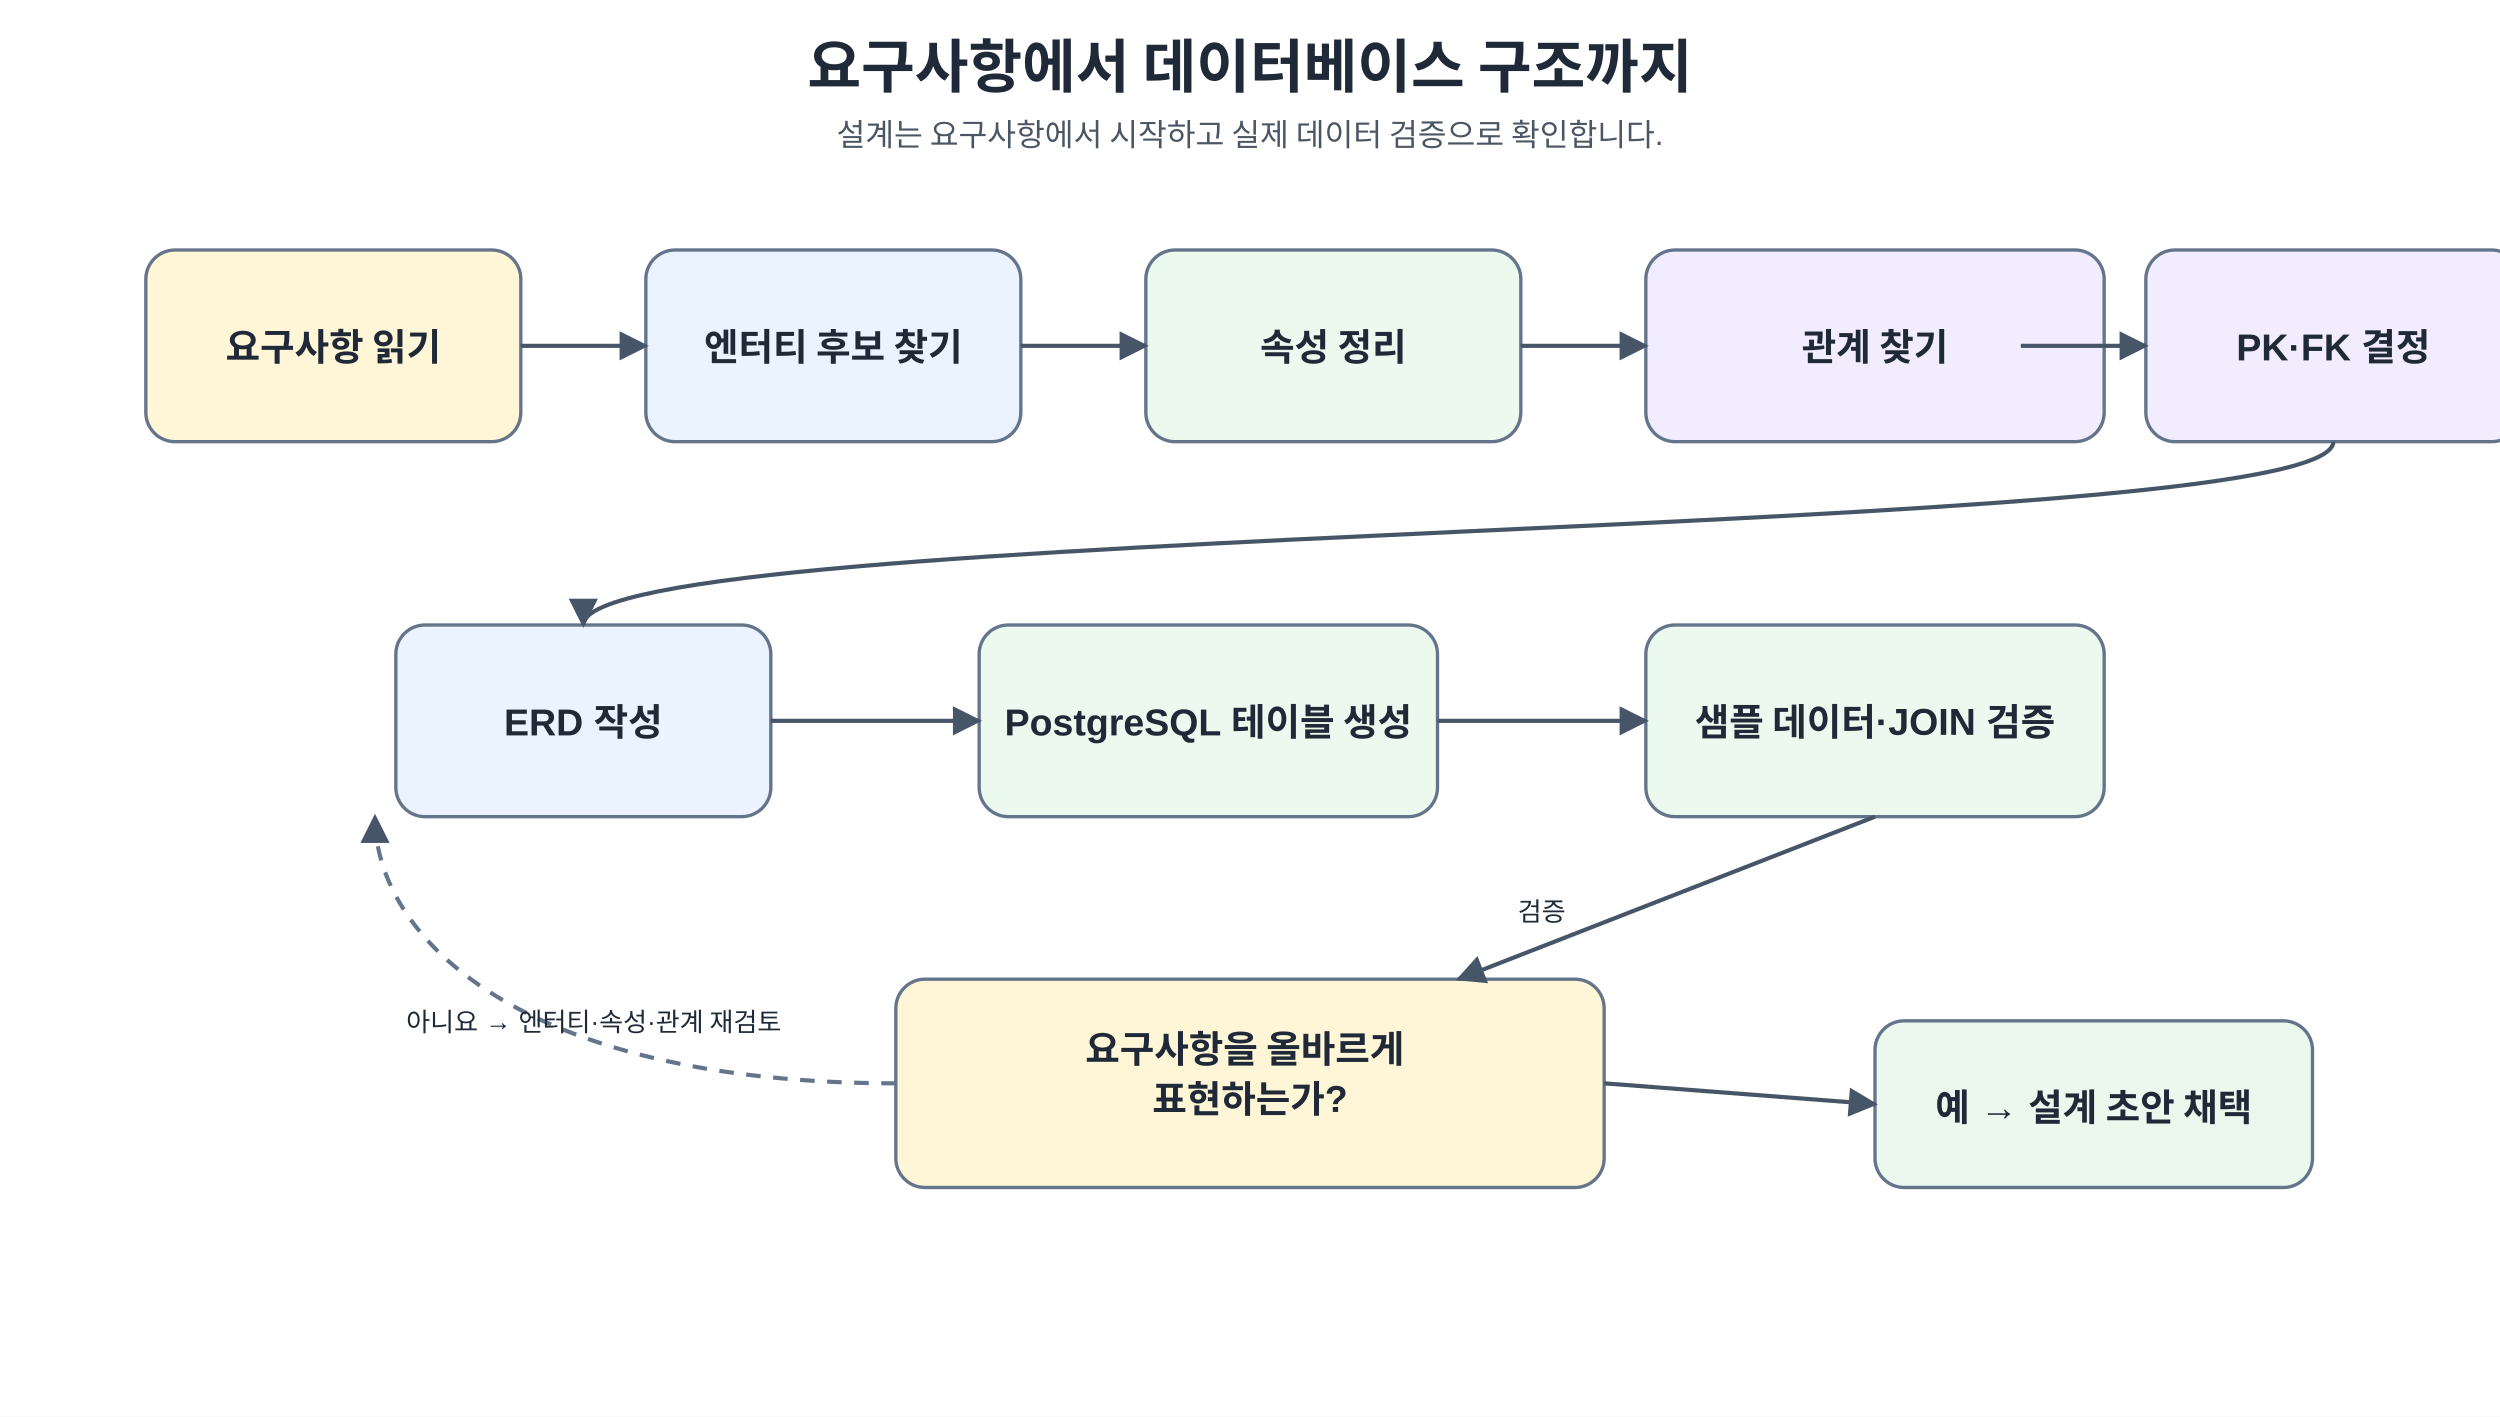
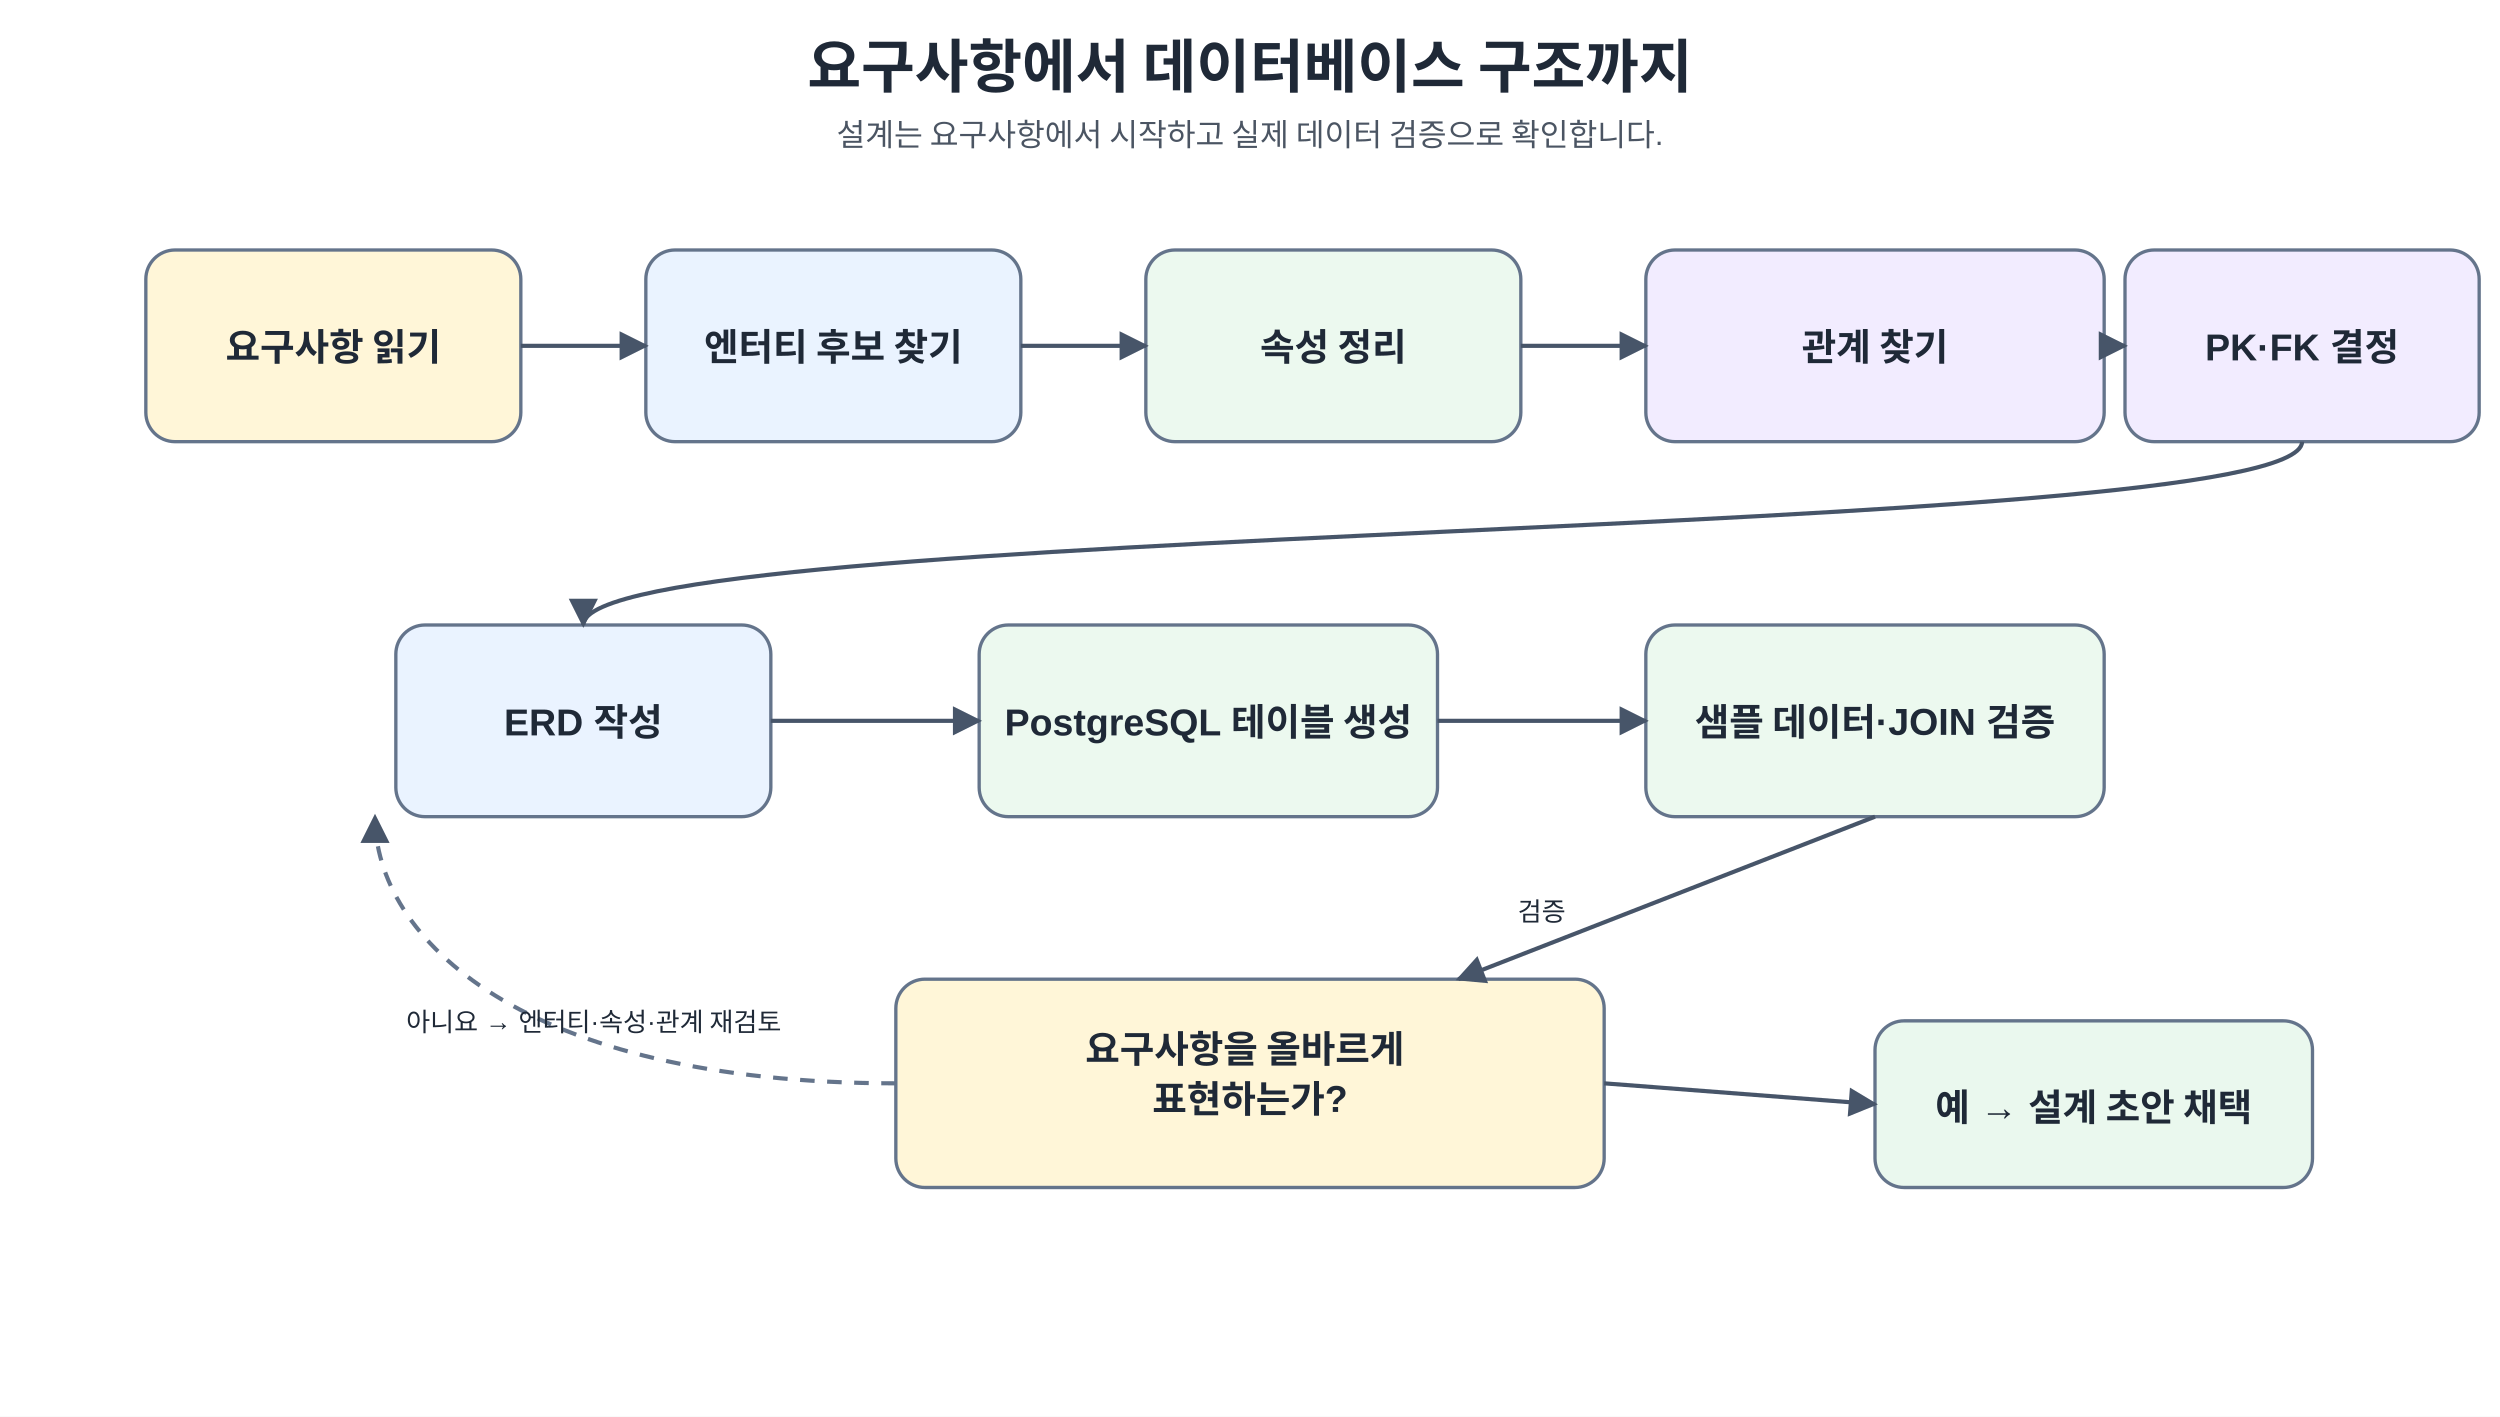
<svg xmlns="http://www.w3.org/2000/svg" width="100%" viewBox="0 0 1200 680" role="img" aria-labelledby="title desc" preserveAspectRatio="xMidYMid meet">
  <style>
      .ko { font-family: "Malgun Gothic", "Apple SD Gothic Neo", "Noto Sans KR", Arial, sans-serif; fill: #1f2937; }
      .mono { font-family: Consolas, D2Coding, "Courier New", monospace; fill: #1f2937; }
      .title { font-size: 28px; font-weight: 700; }
      .subtitle { font-size: 15px; fill: #4b5563; }
      .box-title { font-size: 18px; font-weight: 700; }
      .body { font-size: 14px; }
      .small { font-size: 12.5px; }
      .card { stroke: #64748b; stroke-width: 1.6; rx: 14; ry: 14; }
      .entity { fill: #eaf3ff; }
      .attribute { fill: #ecf9ef; }
      .relation { fill: #f2ecff; }
      .decision { fill: #fff6d8; }
      .danger { fill: #ffeaea; }
      .ok { fill: #eaf8ee; }
      .pk { fill: #1d4ed8; font-weight: 700; }
      .fk { fill: #c2410c; font-weight: 700; }
      .line { stroke: #475569; stroke-width: 2; fill: none; }
      .dash { stroke: #64748b; stroke-width: 2; stroke-dasharray: 7 6; fill: none; }
    </style>
  <defs>
    <marker id="arrow" viewBox="0 0 10 10" refX="9" refY="5" markerWidth="7" markerHeight="7" orient="auto-start-reverse">
      <path d="M 0 0 L 10 5 L 0 10 z" fill="#475569" />
    </marker>
  </defs>
  <rect x="0" y="0" width="1200" height="680" fill="#ffffff" />
  <text x="600.0" y="42" text-anchor="middle" class="ko title">
    <tspan x="600.0" dy="0">요구사항에서 데이터베이스 구조까지</tspan>
  </text>
  <text x="600.0" y="70" text-anchor="middle" class="ko subtitle">
    <tspan x="600.0" dy="0">설계는 요구사항에서 시작하고 실제 데이터 검증으로 확인합니다.</tspan>
  </text>
  <rect x="70" y="120" width="180" height="92" rx="14" ry="14" class="card decision" />
  <text x="160" y="173" text-anchor="middle" class="ko box-title">
    <tspan x="160" dy="0">요구사항 읽기</tspan>
  </text>
  <rect x="310" y="120" width="180" height="92" rx="14" ry="14" class="card entity" />
  <text x="400" y="173" text-anchor="middle" class="ko box-title">
    <tspan x="400" dy="0">엔터티 후보 찾기</tspan>
  </text>
  <rect x="550" y="120" width="180" height="92" rx="14" ry="14" class="card attribute" />
  <text x="640" y="173" text-anchor="middle" class="ko box-title">
    <tspan x="640" dy="0">속성 정리</tspan>
  </text>
  <rect x="790" y="120" width="220" height="92" rx="14" ry="14" class="card relation" />
  <text x="900" y="173" text-anchor="middle" class="ko box-title">
    <tspan x="900" dy="0">관계 찾기</tspan>
  </text>
-   <rect x="1030" y="120" width="180" height="92" rx="14" ry="14" class="card relation" />
-   <text x="1120" y="173" text-anchor="middle" class="ko box-title">
-     <tspan x="1120" dy="0">PK·FK 결정</tspan>
+   <rect x="1020" y="120" width="170" height="92" rx="14" ry="14" class="card relation" />
+   <text x="1105" y="173" text-anchor="middle" class="ko box-title">
+     <tspan x="1105" dy="0">PK·FK 결정</tspan>
  </text>
  <rect x="190" y="300" width="180" height="92" rx="14" ry="14" class="card entity" />
  <text x="280" y="353" text-anchor="middle" class="ko box-title">
    <tspan x="280" dy="0">ERD 작성</tspan>
  </text>
  <rect x="470" y="300" width="220" height="92" rx="14" ry="14" class="card attribute" />
  <text x="580" y="353" text-anchor="middle" class="ko box-title">
    <tspan x="580" dy="0">PostgreSQL 테이블 생성</tspan>
  </text>
  <rect x="790" y="300" width="220" height="92" rx="14" ry="14" class="card attribute" />
  <text x="900" y="353" text-anchor="middle" class="ko box-title">
    <tspan x="900" dy="0">샘플 데이터·JOIN 검증</tspan>
  </text>
  <line x1="250" y1="166" x2="310" y2="166" class="line" marker-end="url(#arrow)" />
  <line x1="490" y1="166" x2="550" y2="166" class="line" marker-end="url(#arrow)" />
  <line x1="730" y1="166" x2="790" y2="166" class="line" marker-end="url(#arrow)" />
-   <line x1="970" y1="166" x2="1030" y2="166" class="line" marker-end="url(#arrow)" />
-   <path d="M 1120 212 C 1120 260, 280 250, 280 300" class="line" marker-end="url(#arrow)" />
+   <line x1="1010" y1="166" x2="1020" y2="166" class="line" marker-end="url(#arrow)" />
+   <path d="M 1105 212 C 1105 260, 280 250, 280 300" class="line" marker-end="url(#arrow)" />
  <line x1="370" y1="346" x2="470" y2="346" class="line" marker-end="url(#arrow)" />
  <line x1="690" y1="346" x2="790" y2="346" class="line" marker-end="url(#arrow)" />
  <rect x="430" y="470" width="340" height="100" rx="14" ry="14" class="card decision" />
  <text x="600" y="510" text-anchor="middle" class="ko box-title">
    <tspan x="600" dy="0">요구사항을 올바르게</tspan>
    <tspan x="600" dy="24">표현하는가?</tspan>
  </text>
  <line x1="900" y1="392" x2="700" y2="470" class="line" marker-end="url(#arrow)" />
  <text x="740" y="442" text-anchor="middle" class="ko small">
    <tspan x="740" dy="0">검증</tspan>
  </text>
  <rect x="900" y="490" width="210" height="80" rx="14" ry="14" class="card ok" />
  <text x="1005" y="538" text-anchor="middle" class="ko box-title">
    <tspan x="1005" dy="0">예 → 설계 초안 채택</tspan>
  </text>
  <line x1="770" y1="520" x2="900" y2="530" class="line" marker-end="url(#arrow)" />
  <path d="M 430 520 C 250 520, 180 450, 180 392" class="dash" marker-end="url(#arrow)" />
  <text x="285" y="495" text-anchor="middle" class="ko small">
    <tspan x="285" dy="0">아니요 → 엔터티·속성·관계 재검토</tspan>
  </text>
</svg>
